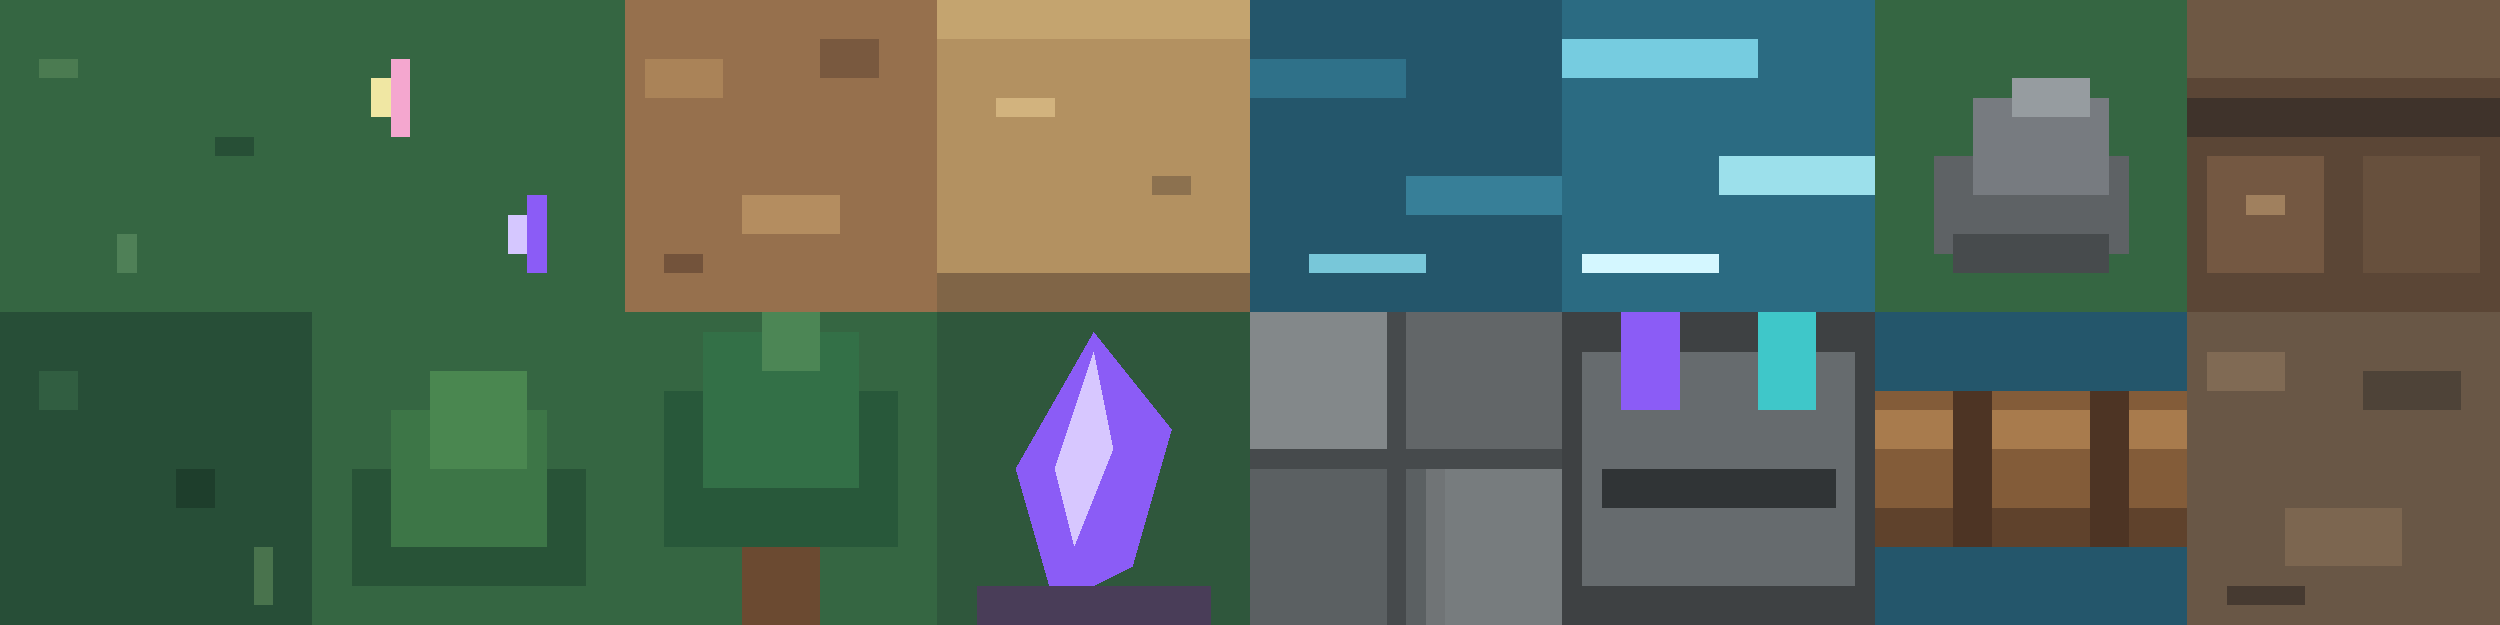
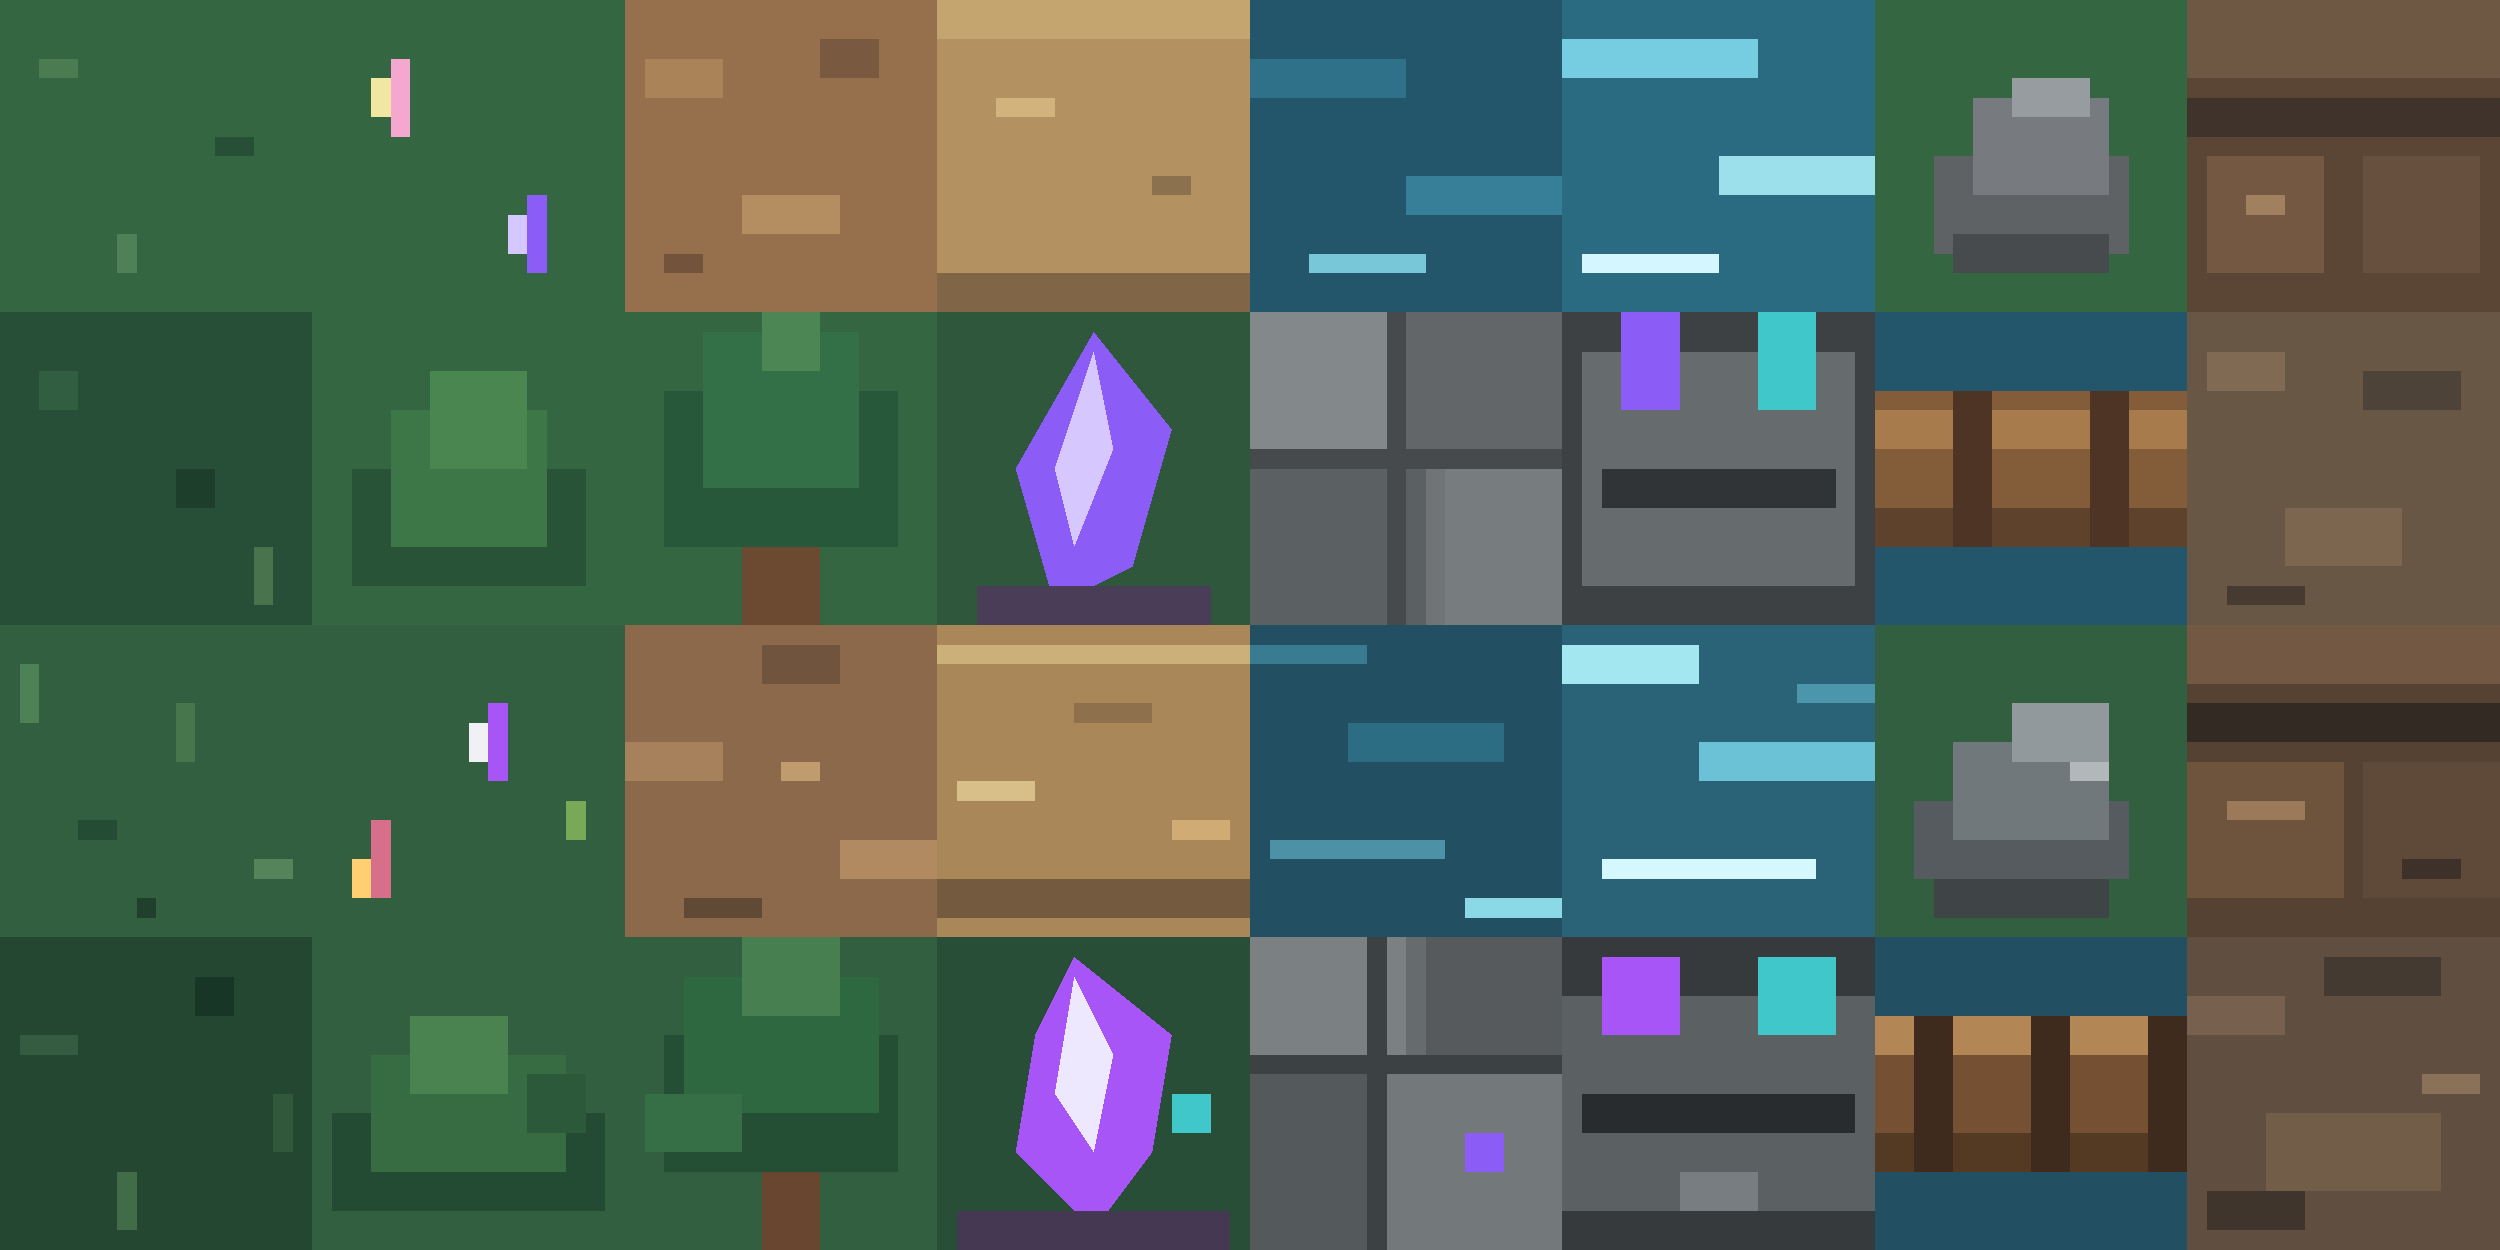
- <svg xmlns="http://www.w3.org/2000/svg" width="128" height="32" viewBox="0 0 128 32" shape-rendering="crispEdges">
-   <rect width="128" height="32" fill="#1c322d" />
+ <svg xmlns="http://www.w3.org/2000/svg" width="128" height="64" viewBox="0 0 128 64" shape-rendering="crispEdges">
+   <rect width="128" height="64" fill="#1c322d" />
  <g transform="translate(0 0)">
    <rect width="16" height="16" fill="#356642" />
    <rect x="2" y="3" width="2" height="1" fill="#4b7b51" />
    <rect x="11" y="7" width="2" height="1" fill="#274f36" />
    <rect x="6" y="12" width="1" height="2" fill="#4f8057" />
  </g>
  <g transform="translate(16 0)">
    <rect width="16" height="16" fill="#356642" />
    <rect x="3" y="4" width="2" height="2" fill="#f0e7a3" />
    <rect x="4" y="3" width="1" height="4" fill="#f4a7cf" />
    <rect x="10" y="11" width="2" height="2" fill="#d5c7ff" />
    <rect x="11" y="10" width="1" height="4" fill="#8b5cf6" />
  </g>
  <g transform="translate(32 0)">
    <rect width="16" height="16" fill="#96704d" />
    <rect x="1" y="3" width="4" height="2" fill="#aa8358" />
    <rect x="10" y="2" width="3" height="2" fill="#79593f" />
    <rect x="6" y="10" width="5" height="2" fill="#b48d60" />
    <rect x="2" y="13" width="2" height="1" fill="#73533b" />
  </g>
  <g transform="translate(48 0)">
    <rect width="16" height="16" fill="#b39161" />
    <rect y="0" width="16" height="2" fill="#c4a46f" />
    <rect y="14" width="16" height="2" fill="#806547" />
    <rect x="3" y="5" width="3" height="1" fill="#d2b37e" />
    <rect x="11" y="9" width="2" height="1" fill="#8c714f" />
  </g>
  <g transform="translate(64 0)">
    <rect width="16" height="16" fill="#24566b" />
    <rect x="0" y="3" width="8" height="2" fill="#2f7189" />
    <rect x="8" y="9" width="8" height="2" fill="#377f98" />
    <rect x="3" y="13" width="6" height="1" fill="#78c7d9" />
  </g>
  <g transform="translate(80 0)">
    <rect width="16" height="16" fill="#2b6b82" />
    <rect x="0" y="2" width="10" height="2" fill="#76cce0" />
    <rect x="8" y="8" width="8" height="2" fill="#9ce0eb" />
    <rect x="1" y="13" width="7" height="1" fill="#d4f7ff" />
  </g>
  <g transform="translate(96 0)">
    <rect width="16" height="16" fill="#356642" />
    <rect x="3" y="8" width="10" height="5" fill="#5e6265" />
    <rect x="5" y="5" width="7" height="5" fill="#777b80" />
    <rect x="7" y="4" width="4" height="2" fill="#969ca0" />
    <rect x="4" y="12" width="8" height="2" fill="#474b4d" />
  </g>
  <g transform="translate(112 0)">
    <rect width="16" height="16" fill="#5b4636" />
    <rect width="16" height="4" fill="#6e5844" />
    <rect y="5" width="16" height="2" fill="#3f332b" />
    <rect x="1" y="8" width="6" height="6" fill="#745842" />
    <rect x="9" y="8" width="6" height="6" fill="#67503d" />
    <rect x="3" y="10" width="2" height="1" fill="#a0805e" />
  </g>
  <g transform="translate(0 16)">
    <rect width="16" height="16" fill="#274e37" />
    <rect x="2" y="3" width="2" height="2" fill="#315e41" />
    <rect x="9" y="8" width="2" height="2" fill="#1e3e2c" />
    <rect x="13" y="12" width="1" height="3" fill="#49734d" />
  </g>
  <g transform="translate(16 16)">
    <rect width="16" height="16" fill="#356642" />
    <rect x="2" y="8" width="12" height="6" fill="#285337" />
    <rect x="4" y="5" width="8" height="7" fill="#3d7647" />
    <rect x="6" y="3" width="5" height="5" fill="#4a8750" />
  </g>
  <g transform="translate(32 16)">
    <rect width="16" height="16" fill="#356642" />
    <rect x="6" y="9" width="4" height="7" fill="#6b4a31" />
    <rect x="2" y="4" width="12" height="8" fill="#28583a" />
    <rect x="4" y="1" width="8" height="8" fill="#337047" />
    <rect x="7" y="0" width="3" height="3" fill="#4c8655" />
  </g>
  <g transform="translate(48 16)">
    <rect width="16" height="16" fill="#2f573c" />
    <polygon points="8,1 12,6 10,13 6,15 4,8" fill="#8b5cf6" />
    <polygon points="8,2 9,7 7,12 6,8" fill="#d7c7ff" />
    <rect x="2" y="14" width="12" height="2" fill="#493d58" />
  </g>
  <g transform="translate(64 16)">
    <rect width="16" height="16" fill="#707476" />
    <rect x="0" y="0" width="7" height="7" fill="#83888a" />
    <rect x="8" y="0" width="8" height="7" fill="#626668" />
    <rect x="0" y="8" width="9" height="8" fill="#5b6062" />
    <rect x="10" y="8" width="6" height="8" fill="#777c7e" />
    <rect x="7" width="1" height="16" fill="#464a4c" />
    <rect y="7" width="16" height="1" fill="#464a4c" />
  </g>
  <g transform="translate(80 16)">
    <rect width="16" height="16" fill="#3e4143" />
    <rect x="1" y="2" width="14" height="12" fill="#666b6e" />
    <rect x="3" y="0" width="3" height="5" fill="#8b5cf6" />
    <rect x="10" y="0" width="3" height="5" fill="#3fc7c9" />
    <rect x="2" y="8" width="12" height="2" fill="#303436" />
  </g>
  <g transform="translate(96 16)">
    <rect width="16" height="16" fill="#24566b" />
    <rect x="0" y="4" width="16" height="8" fill="#835c39" />
    <rect y="5" width="16" height="2" fill="#a87b4d" />
    <rect y="10" width="16" height="2" fill="#5f422c" />
    <rect x="4" y="4" width="2" height="8" fill="#4d3424" />
    <rect x="11" y="4" width="2" height="8" fill="#4d3424" />
  </g>
  <g transform="translate(112 16)">
    <rect width="16" height="16" fill="#695746" />
    <rect x="1" y="2" width="4" height="2" fill="#806a54" />
    <rect x="9" y="3" width="5" height="2" fill="#4e4338" />
    <rect x="5" y="10" width="6" height="3" fill="#7c6650" />
    <rect x="2" y="14" width="4" height="1" fill="#463a31" />
  </g>
+   <g transform="translate(0 32)">
+     <rect width="16" height="16" fill="#315f3f" />
+     <rect x="1" y="2" width="1" height="3" fill="#4d8256" />
+     <rect x="4" y="10" width="2" height="1" fill="#244c34" />
+     <rect x="9" y="4" width="1" height="3" fill="#47764d" />
+     <rect x="13" y="12" width="2" height="1" fill="#56845a" />
+     <rect x="7" y="14" width="1" height="1" fill="#203f2d" />
+   </g>
+   <g transform="translate(16 32)">
+     <rect width="16" height="16" fill="#315f3f" />
+     <rect x="2" y="12" width="2" height="2" fill="#ffcf72" />
+     <rect x="3" y="10" width="1" height="4" fill="#d76f8a" />
+     <rect x="8" y="5" width="2" height="2" fill="#f0f0f5" />
+     <rect x="9" y="4" width="1" height="4" fill="#a855f7" />
+     <rect x="13" y="9" width="1" height="2" fill="#79a957" />
+   </g>
+   <g transform="translate(32 32)">
+     <rect width="16" height="16" fill="#8d694b" />
+     <rect x="0" y="6" width="5" height="2" fill="#a7815b" />
+     <rect x="7" y="1" width="4" height="2" fill="#71543d" />
+     <rect x="11" y="11" width="5" height="2" fill="#b18a62" />
+     <rect x="3" y="14" width="4" height="1" fill="#604935" />
+     <rect x="8" y="7" width="2" height="1" fill="#c09b6e" />
+   </g>
+   <g transform="translate(48 32)">
+     <rect width="16" height="16" fill="#aa8759" />
+     <rect y="1" width="16" height="1" fill="#ccb079" />
+     <rect y="13" width="16" height="2" fill="#745b40" />
+     <rect x="1" y="8" width="4" height="1" fill="#d8be89" />
+     <rect x="7" y="4" width="4" height="1" fill="#8e704d" />
+     <rect x="12" y="10" width="3" height="1" fill="#d0ac74" />
+   </g>
+   <g transform="translate(64 32)">
+     <rect width="16" height="16" fill="#234f63" />
+     <rect x="0" y="1" width="6" height="1" fill="#397b91" />
+     <rect x="5" y="5" width="8" height="2" fill="#2d6d84" />
+     <rect x="1" y="11" width="9" height="1" fill="#4c91a5" />
+     <rect x="11" y="14" width="5" height="1" fill="#8bd8e7" />
+   </g>
+   <g transform="translate(80 32)">
+     <rect width="16" height="16" fill="#2a6378" />
+     <rect x="0" y="1" width="7" height="2" fill="#a3e7f0" />
+     <rect x="7" y="6" width="9" height="2" fill="#6bc1d5" />
+     <rect x="2" y="12" width="11" height="1" fill="#d5f8ff" />
+     <rect x="12" y="3" width="4" height="1" fill="#4b96aa" />
+   </g>
+   <g transform="translate(96 32)">
+     <rect width="16" height="16" fill="#315f3f" />
+     <rect x="2" y="9" width="11" height="4" fill="#565b5f" />
+     <rect x="4" y="6" width="8" height="5" fill="#71787b" />
+     <rect x="7" y="4" width="5" height="3" fill="#92999c" />
+     <rect x="3" y="13" width="9" height="2" fill="#3f4446" />
+     <rect x="10" y="7" width="2" height="1" fill="#b2b8ba" />
+   </g>
+   <g transform="translate(112 32)">
+     <rect width="16" height="16" fill="#554232" />
+     <rect width="16" height="3" fill="#735943" />
+     <rect y="4" width="16" height="2" fill="#332a24" />
+     <rect x="0" y="7" width="8" height="7" fill="#6e533d" />
+     <rect x="9" y="7" width="7" height="7" fill="#5f4938" />
+     <rect x="2" y="9" width="4" height="1" fill="#9c7959" />
+     <rect x="11" y="12" width="3" height="1" fill="#3e3129" />
+   </g>
+   <g transform="translate(0 48)">
+     <rect width="16" height="16" fill="#234731" />
+     <rect x="1" y="5" width="3" height="1" fill="#355c40" />
+     <rect x="6" y="12" width="1" height="3" fill="#426c48" />
+     <rect x="10" y="2" width="2" height="2" fill="#183626" />
+     <rect x="14" y="8" width="1" height="3" fill="#31583b" />
+   </g>
+   <g transform="translate(16 48)">
+     <rect width="16" height="16" fill="#315f3f" />
+     <rect x="1" y="9" width="14" height="5" fill="#234a32" />
+     <rect x="3" y="6" width="10" height="6" fill="#376b42" />
+     <rect x="5" y="4" width="5" height="4" fill="#4b8350" />
+     <rect x="11" y="7" width="3" height="3" fill="#2b5939" />
+   </g>
+   <g transform="translate(32 48)">
+     <rect width="16" height="16" fill="#315f3f" />
+     <rect x="7" y="8" width="3" height="8" fill="#69462f" />
+     <rect x="2" y="5" width="12" height="7" fill="#244f35" />
+     <rect x="3" y="2" width="10" height="7" fill="#2e6841" />
+     <rect x="6" y="0" width="5" height="4" fill="#477f50" />
+     <rect x="1" y="8" width="5" height="3" fill="#366f45" />
+   </g>
+   <g transform="translate(48 48)">
+     <rect width="16" height="16" fill="#294e38" />
+     <polygon points="7,1 12,5 11,11 8,15 4,11 5,5" fill="#a855f7" />
+     <polygon points="7,2 9,6 8,11 6,8" fill="#eee8ff" />
+     <rect x="1" y="14" width="14" height="2" fill="#443853" />
+     <rect x="12" y="8" width="2" height="2" fill="#3fc7c9" />
+   </g>
+   <g transform="translate(64 48)">
+     <rect width="16" height="16" fill="#666b6d" />
+     <rect x="0" y="0" width="8" height="6" fill="#7b8082" />
+     <rect x="9" y="0" width="7" height="6" fill="#565a5c" />
+     <rect x="0" y="7" width="6" height="9" fill="#54595b" />
+     <rect x="7" y="7" width="9" height="9" fill="#73787a" />
+     <rect x="6" width="1" height="16" fill="#3c4143" />
+     <rect y="6" width="16" height="1" fill="#3c4143" />
+     <rect x="11" y="10" width="2" height="2" fill="#8b5cf6" />
+   </g>
+   <g transform="translate(80 48)">
+     <rect width="16" height="16" fill="#373a3c" />
+     <rect x="0" y="3" width="16" height="11" fill="#5b6063" />
+     <rect x="2" y="1" width="4" height="4" fill="#a855f7" />
+     <rect x="10" y="1" width="4" height="4" fill="#3fc7c9" />
+     <rect x="1" y="8" width="14" height="2" fill="#282c2e" />
+     <rect x="6" y="12" width="4" height="2" fill="#777d80" />
+   </g>
+   <g transform="translate(96 48)">
+     <rect width="16" height="16" fill="#234f63" />
+     <rect x="0" y="4" width="16" height="8" fill="#765033" />
+     <rect y="4" width="16" height="2" fill="#b38655" />
+     <rect y="10" width="16" height="2" fill="#543923" />
+     <rect x="2" y="4" width="2" height="8" fill="#3f2b1d" />
+     <rect x="8" y="4" width="2" height="8" fill="#3f2b1d" />
+     <rect x="14" y="4" width="2" height="8" fill="#3f2b1d" />
+   </g>
+   <g transform="translate(112 48)">
+     <rect width="16" height="16" fill="#604f40" />
+     <rect x="0" y="3" width="5" height="2" fill="#77614e" />
+     <rect x="7" y="1" width="6" height="2" fill="#443a31" />
+     <rect x="4" y="9" width="9" height="4" fill="#725d49" />
+     <rect x="1" y="13" width="5" height="2" fill="#40352d" />
+     <rect x="12" y="7" width="3" height="1" fill="#8a7258" />
+   </g>
</svg>
